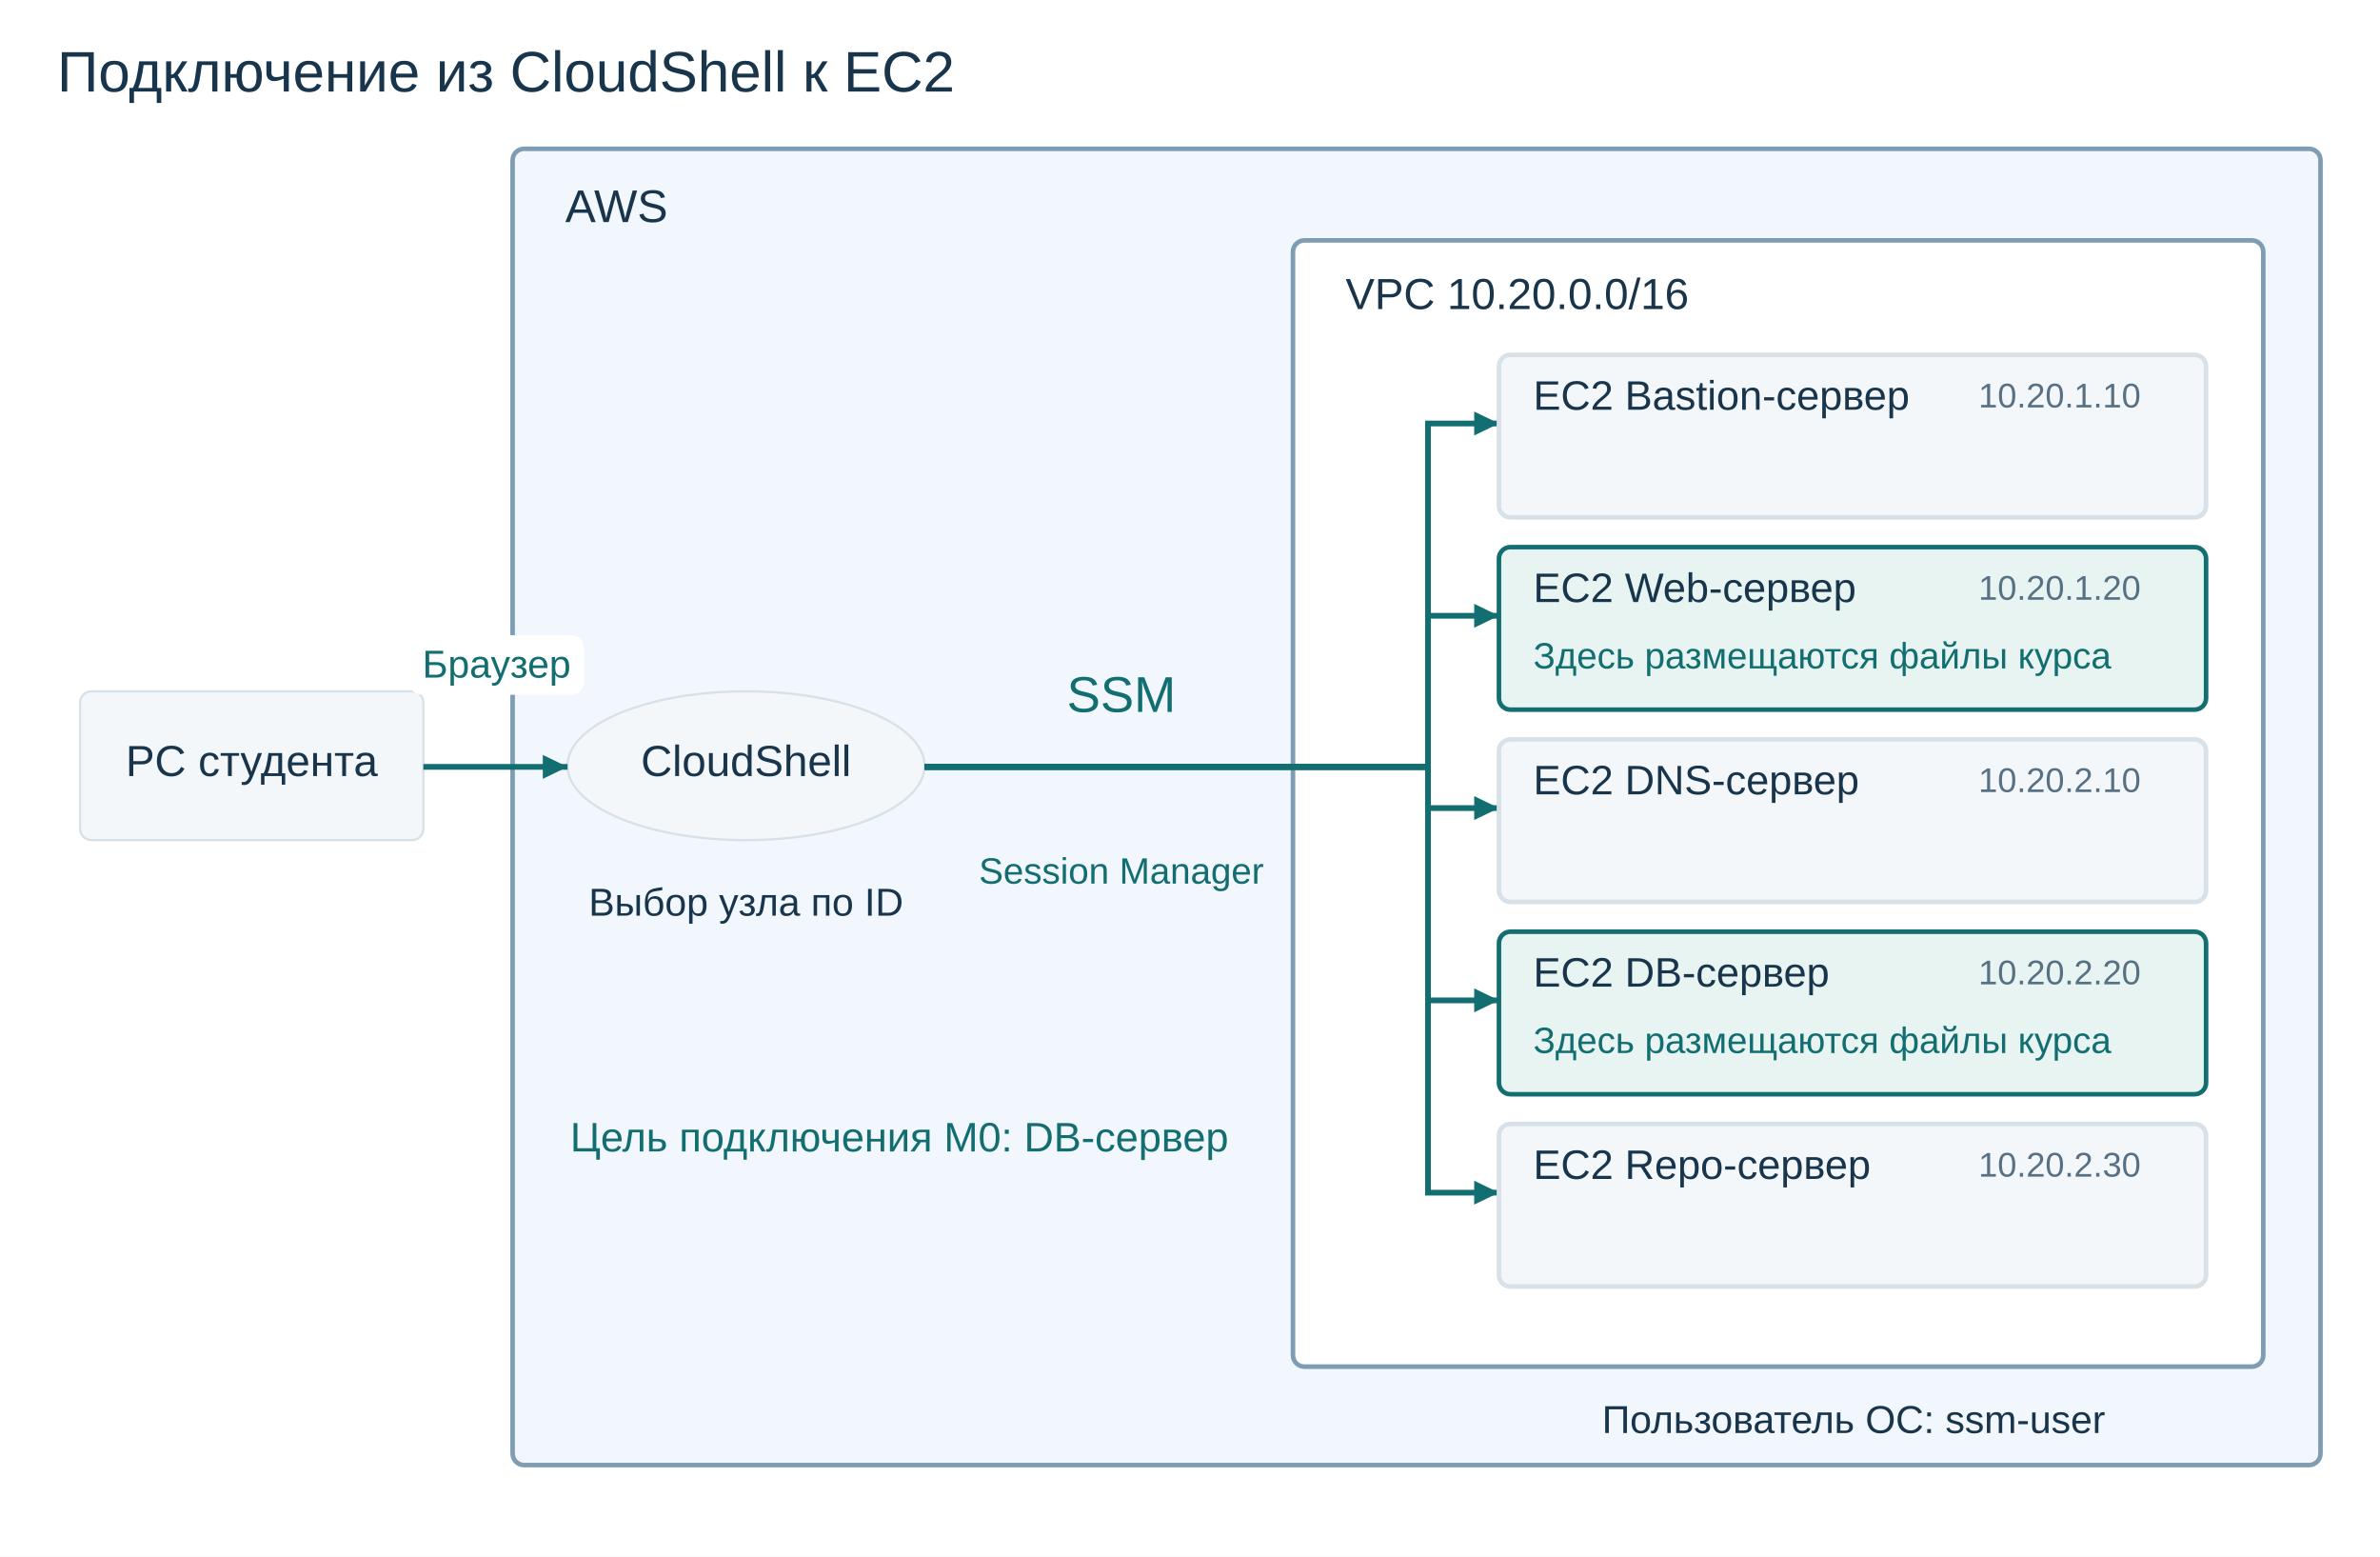
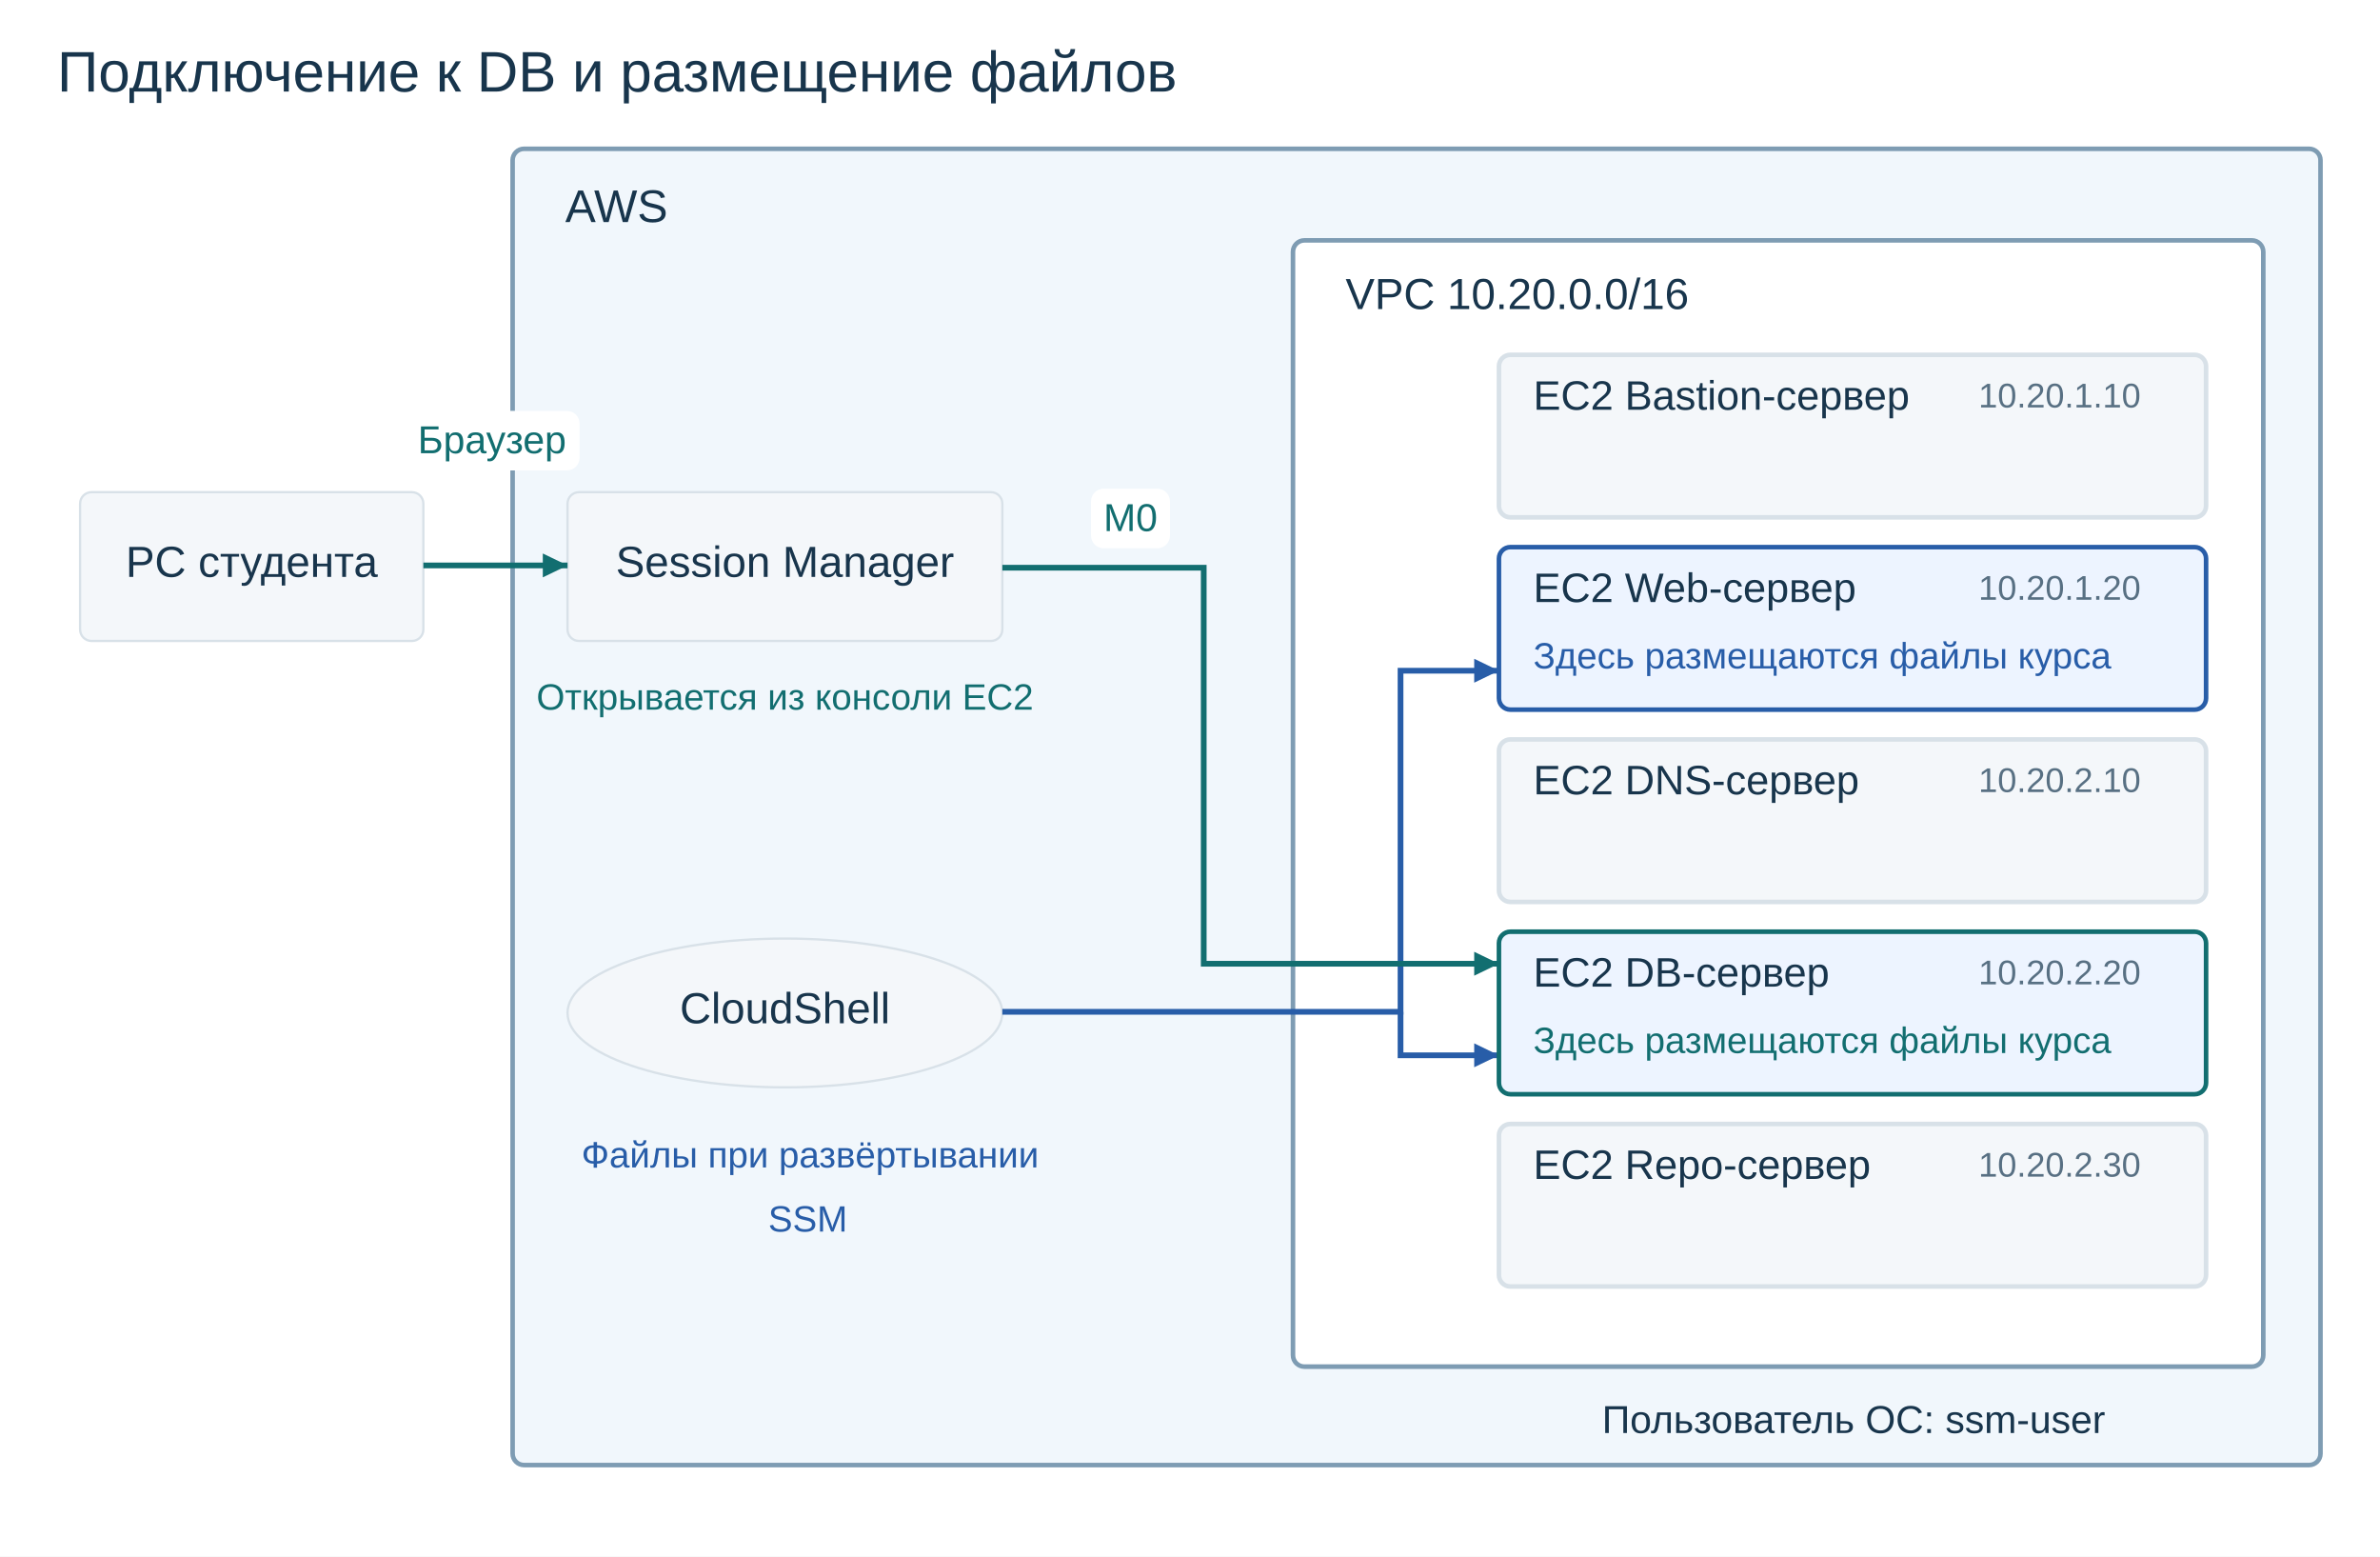
<svg xmlns="http://www.w3.org/2000/svg" width="1040" height="680" viewBox="0 0 1040 680" role="img">
  <rect width="1040" height="680" fill="white" />
-   <text x="25" y="40" font-size="25" font-family="Arial,MS Gothic,sans-serif" fill="#18354c">Подключение из CloudShell к EC2</text>
+   <text x="25" y="40" font-size="25" font-family="Arial,MS Gothic,sans-serif" fill="#18354c">Подключение к DB и размещение файлов</text>
  <rect x="224" y="65" width="790" height="575" rx="5" fill="#f1f7fc" stroke="#7e9cb3" stroke-width="2" />
  <text x="247" y="97" font-size="20" font-family="Arial,MS Gothic,sans-serif" fill="#18354c">AWS</text>
  <rect x="565" y="105" width="424" height="492" rx="5" fill="white" stroke="#7e9cb3" stroke-width="2" />
  <text x="588" y="135" font-size="19" font-family="Arial,MS Gothic,sans-serif" fill="#18354c">VPC  10.20.0.0/16</text>
-   <rect x="35" y="302" width="150" height="65" rx="5" fill="#f4f7fa" stroke="#d8e1e8" stroke-width="1" />
-   <text x="110.0" y="339" font-size="19" font-family="Arial,MS Gothic,sans-serif" fill="#18354c" text-anchor="middle">PC студента</text>
-   <ellipse cx="326.0" cy="334.5" rx="78.0" ry="32.5" fill="#f4f7fa" stroke="#d8e1e8" stroke-width="1" />
-   <text x="326.0" y="339" font-size="19" font-family="Arial,MS Gothic,sans-serif" fill="#18354c" text-anchor="middle">CloudShell</text>
-   <polyline points="185,335 248,335" fill="none" stroke="#126e70" stroke-width="2.5" />
-   <polygon points="248.00,335.00 237.19,340.22 237.19,329.78" fill="#126e70" />
-   <rect x="179.25" y="278" width="75.5" height="25" rx="5" fill="white" stroke="white" stroke-width="1" />
-   <text x="217" y="296" font-size="17" font-family="Arial,MS Gothic,sans-serif" fill="#126e70" text-anchor="middle">Браузер</text>
-   <text x="326" y="400" font-size="17" font-family="Arial,MS Gothic,sans-serif" fill="#18354c" text-anchor="middle">Выбор узла по ID</text>
-   <text x="393" y="503" font-size="18" font-family="Arial,MS Gothic,sans-serif" fill="#126e70" text-anchor="middle">Цель подключения M0: DB-сервер</text>
-   <text x="490" y="311" font-size="22" font-family="Arial,MS Gothic,sans-serif" fill="#126e70" text-anchor="middle">SSM</text>
-   <text x="490" y="386" font-size="16" font-family="Arial,MS Gothic,sans-serif" fill="#126e70" text-anchor="middle">Session Manager</text>
-   <polyline points="404,335 624,335 624,185 655,185" fill="none" stroke="#126e70" stroke-width="2.5" />
-   <polygon points="655.00,185.00 644.19,190.22 644.19,179.78" fill="#126e70" />
+   <rect x="35" y="215" width="150" height="65" rx="5" fill="#f4f7fa" stroke="#d8e1e8" stroke-width="1" />
+   <text x="110.0" y="252" font-size="19" font-family="Arial,MS Gothic,sans-serif" fill="#18354c" text-anchor="middle">PC студента</text>
+   <rect x="248" y="215" width="190" height="65" rx="5" fill="#f4f7fa" stroke="#d8e1e8" stroke-width="1" />
+   <text x="343.0" y="252" font-size="19" font-family="Arial,MS Gothic,sans-serif" fill="#18354c" text-anchor="middle">Session Manager</text>
+   <ellipse cx="343.0" cy="442.5" rx="95.0" ry="32.5" fill="#f4f7fa" stroke="#d8e1e8" stroke-width="1" />
+   <text x="343.0" y="447" font-size="19" font-family="Arial,MS Gothic,sans-serif" fill="#18354c" text-anchor="middle">CloudShell</text>
+   <polyline points="185,247 248,247" fill="none" stroke="#126e70" stroke-width="2.5" />
+   <polygon points="248.00,247.00 237.19,252.22 237.19,241.78" fill="#126e70" />
+   <rect x="177.25" y="180" width="75.5" height="25" rx="5" fill="white" stroke="white" stroke-width="1" />
+   <text x="215" y="198" font-size="17" font-family="Arial,MS Gothic,sans-serif" fill="#126e70" text-anchor="middle">Браузер</text>
+   <text x="343" y="310" font-size="16" font-family="Arial,MS Gothic,sans-serif" fill="#126e70" text-anchor="middle">Открывается из консоли EC2</text>
+   <polyline points="438,442 612,442 612,293 655,293" fill="none" stroke="#285da8" stroke-width="2.5" />
+   <polygon points="655.00,293.00 644.19,298.22 644.19,287.78" fill="#285da8" />
+   <polyline points="612,442 612,461 655,461" fill="none" stroke="#285da8" stroke-width="2.5" />
+   <polygon points="655.00,461.00 644.19,466.22 644.19,455.78" fill="#285da8" />
+   <text x="354" y="510" font-size="16" font-family="Arial,MS Gothic,sans-serif" fill="#285da8" text-anchor="middle">Файлы при развёртывании</text>
+   <text x="353" y="538" font-size="16" font-family="Arial,MS Gothic,sans-serif" fill="#285da8" text-anchor="middle">SSM</text>
+   <polyline points="438,248 526,248 526,421 655,421" fill="none" stroke="#126e70" stroke-width="2.5" />
+   <polygon points="655.00,421.00 644.19,426.22 644.19,415.78" fill="#126e70" />
+   <rect x="477.25" y="214" width="33.5" height="25" rx="5" fill="white" stroke="white" stroke-width="1" />
+   <text x="494" y="232" font-size="17" font-family="Arial,MS Gothic,sans-serif" fill="#126e70" text-anchor="middle">M0</text>
  <rect x="655" y="155" width="309" height="71" rx="5" fill="#f4f7fa" stroke="#d8e1e8" stroke-width="2" />
  <text x="670" y="179" font-size="18" font-family="Arial,MS Gothic,sans-serif" fill="#18354c">EC2 Bastion-сервер</text>
  <text x="900" y="178" font-size="15" font-family="Arial,MS Gothic,sans-serif" fill="#587083" text-anchor="middle">10.20.1.10</text>
-   <polyline points="404,335 624,335 624,269 655,269" fill="none" stroke="#126e70" stroke-width="2.5" />
-   <polygon points="655.00,269.00 644.19,274.22 644.19,263.78" fill="#126e70" />
-   <rect x="655" y="239" width="309" height="71" rx="5" fill="#e7f4f2" stroke="#126e70" stroke-width="2" />
+   <rect x="655" y="239" width="309" height="71" rx="5" fill="#edf4ff" stroke="#285da8" stroke-width="2" />
  <text x="670" y="263" font-size="18" font-family="Arial,MS Gothic,sans-serif" fill="#18354c">EC2 Web-сервер</text>
  <text x="900" y="262" font-size="15" font-family="Arial,MS Gothic,sans-serif" fill="#587083" text-anchor="middle">10.20.1.20</text>
-   <text x="670" y="292" font-size="16" font-family="Arial,MS Gothic,sans-serif" fill="#126e70">Здесь размещаются файлы курса</text>
-   <polyline points="404,335 624,335 624,353 655,353" fill="none" stroke="#126e70" stroke-width="2.5" />
-   <polygon points="655.00,353.00 644.19,358.22 644.19,347.78" fill="#126e70" />
+   <text x="670" y="292" font-size="16" font-family="Arial,MS Gothic,sans-serif" fill="#285da8">Здесь размещаются файлы курса</text>
  <rect x="655" y="323" width="309" height="71" rx="5" fill="#f4f7fa" stroke="#d8e1e8" stroke-width="2" />
  <text x="670" y="347" font-size="18" font-family="Arial,MS Gothic,sans-serif" fill="#18354c">EC2 DNS-сервер</text>
  <text x="900" y="346" font-size="15" font-family="Arial,MS Gothic,sans-serif" fill="#587083" text-anchor="middle">10.20.2.10</text>
-   <polyline points="404,335 624,335 624,437 655,437" fill="none" stroke="#126e70" stroke-width="2.5" />
-   <polygon points="655.00,437.00 644.19,442.22 644.19,431.78" fill="#126e70" />
-   <rect x="655" y="407" width="309" height="71" rx="5" fill="#e7f4f2" stroke="#126e70" stroke-width="2" />
+   <rect x="655" y="407" width="309" height="71" rx="5" fill="#edf4ff" stroke="#126e70" stroke-width="2" />
  <text x="670" y="431" font-size="18" font-family="Arial,MS Gothic,sans-serif" fill="#18354c">EC2 DB-сервер</text>
  <text x="900" y="430" font-size="15" font-family="Arial,MS Gothic,sans-serif" fill="#587083" text-anchor="middle">10.20.2.20</text>
  <text x="670" y="460" font-size="16" font-family="Arial,MS Gothic,sans-serif" fill="#126e70">Здесь размещаются файлы курса</text>
-   <polyline points="404,335 624,335 624,521 655,521" fill="none" stroke="#126e70" stroke-width="2.5" />
-   <polygon points="655.00,521.00 644.19,526.22 644.19,515.78" fill="#126e70" />
  <rect x="655" y="491" width="309" height="71" rx="5" fill="#f4f7fa" stroke="#d8e1e8" stroke-width="2" />
  <text x="670" y="515" font-size="18" font-family="Arial,MS Gothic,sans-serif" fill="#18354c">EC2 Repo-сервер</text>
  <text x="900" y="514" font-size="15" font-family="Arial,MS Gothic,sans-serif" fill="#587083" text-anchor="middle">10.20.2.30</text>
  <text x="810" y="626" font-size="17" font-family="Arial,MS Gothic,sans-serif" fill="#18354c" text-anchor="middle">Пользователь ОС: ssm-user</text>
</svg>
